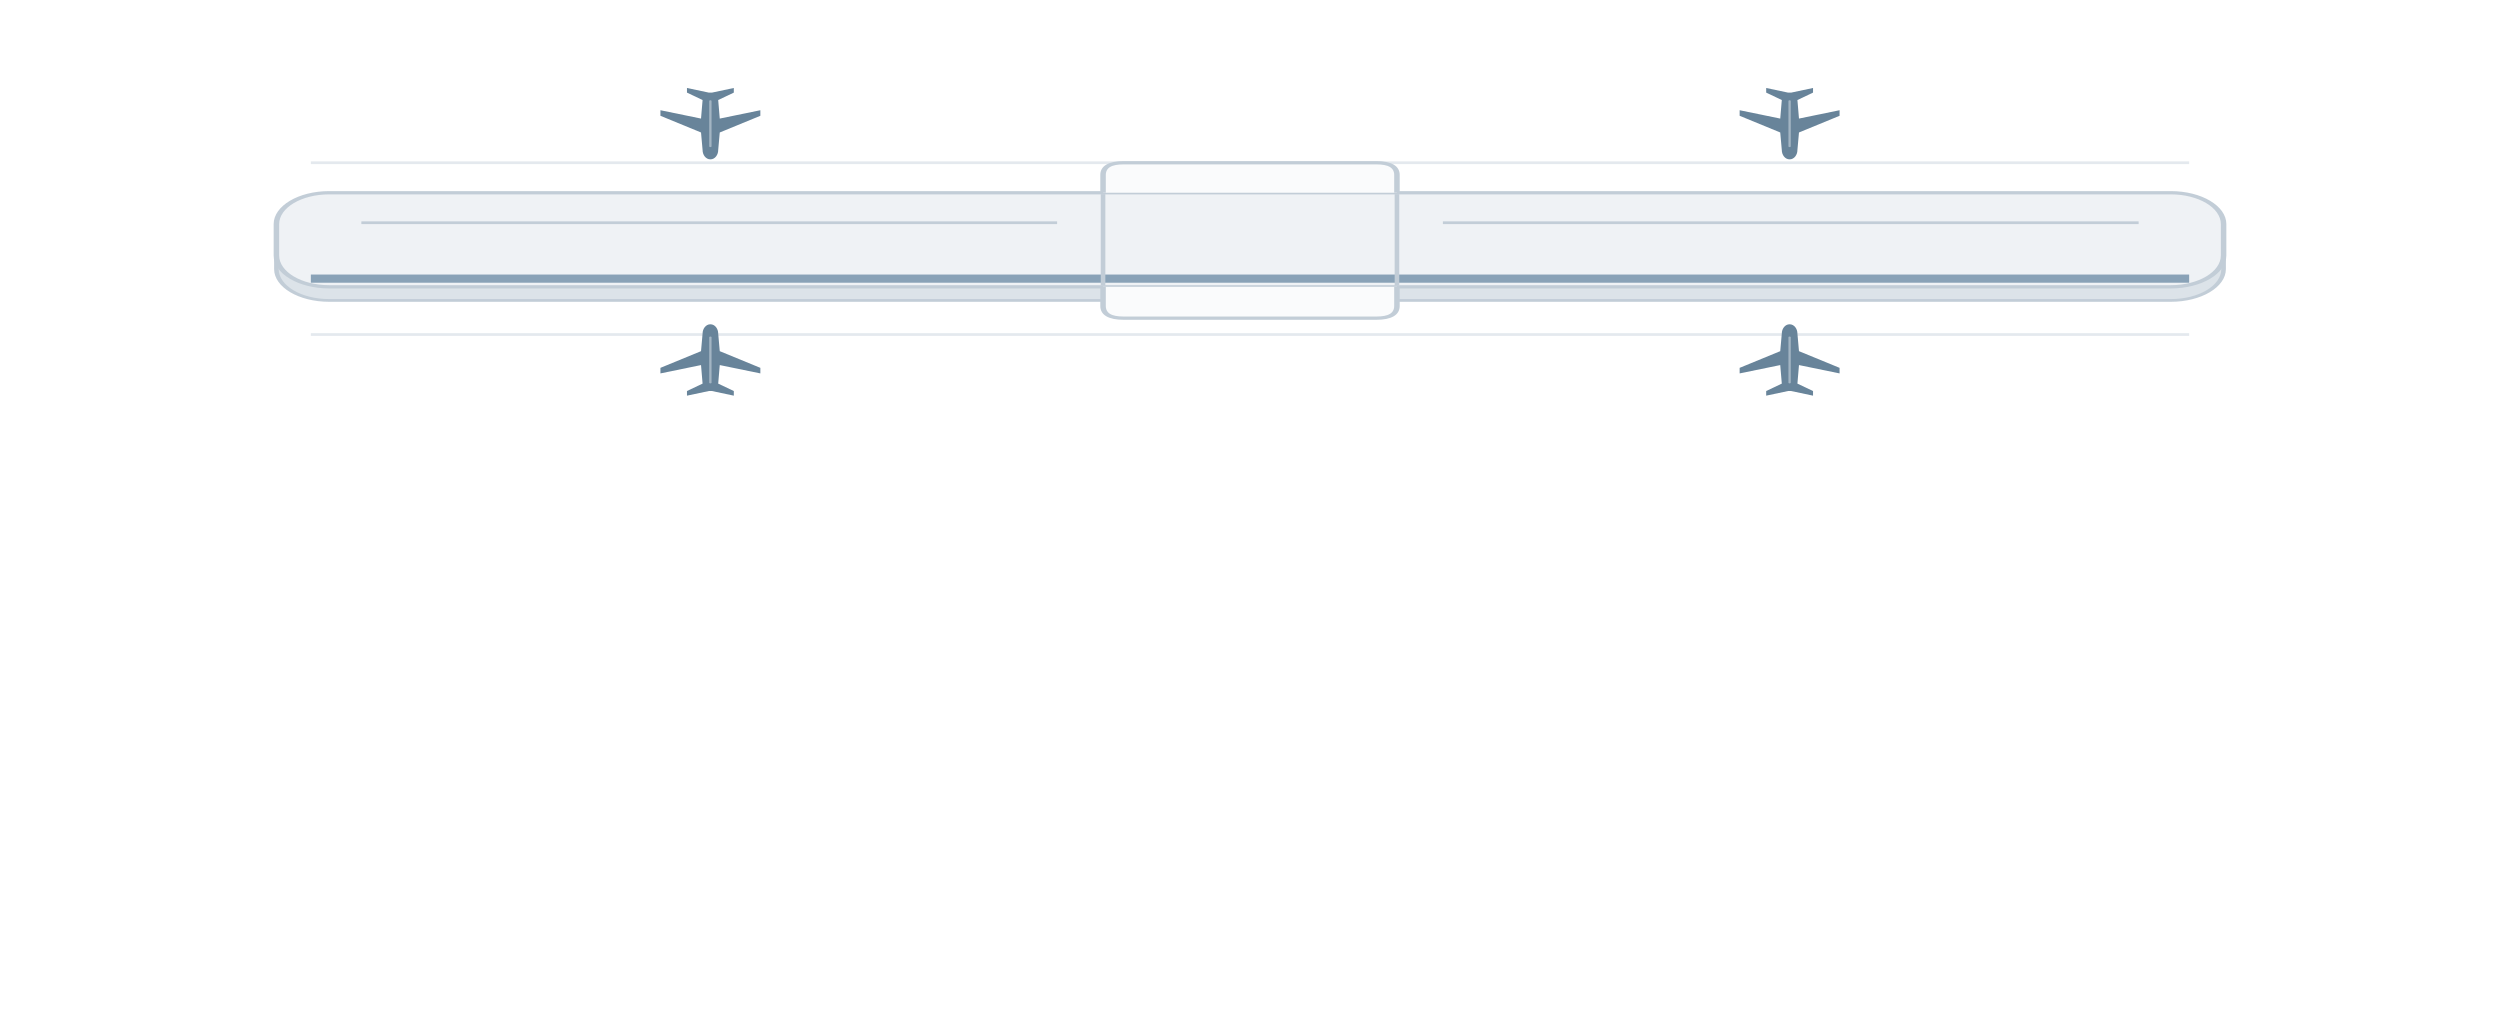
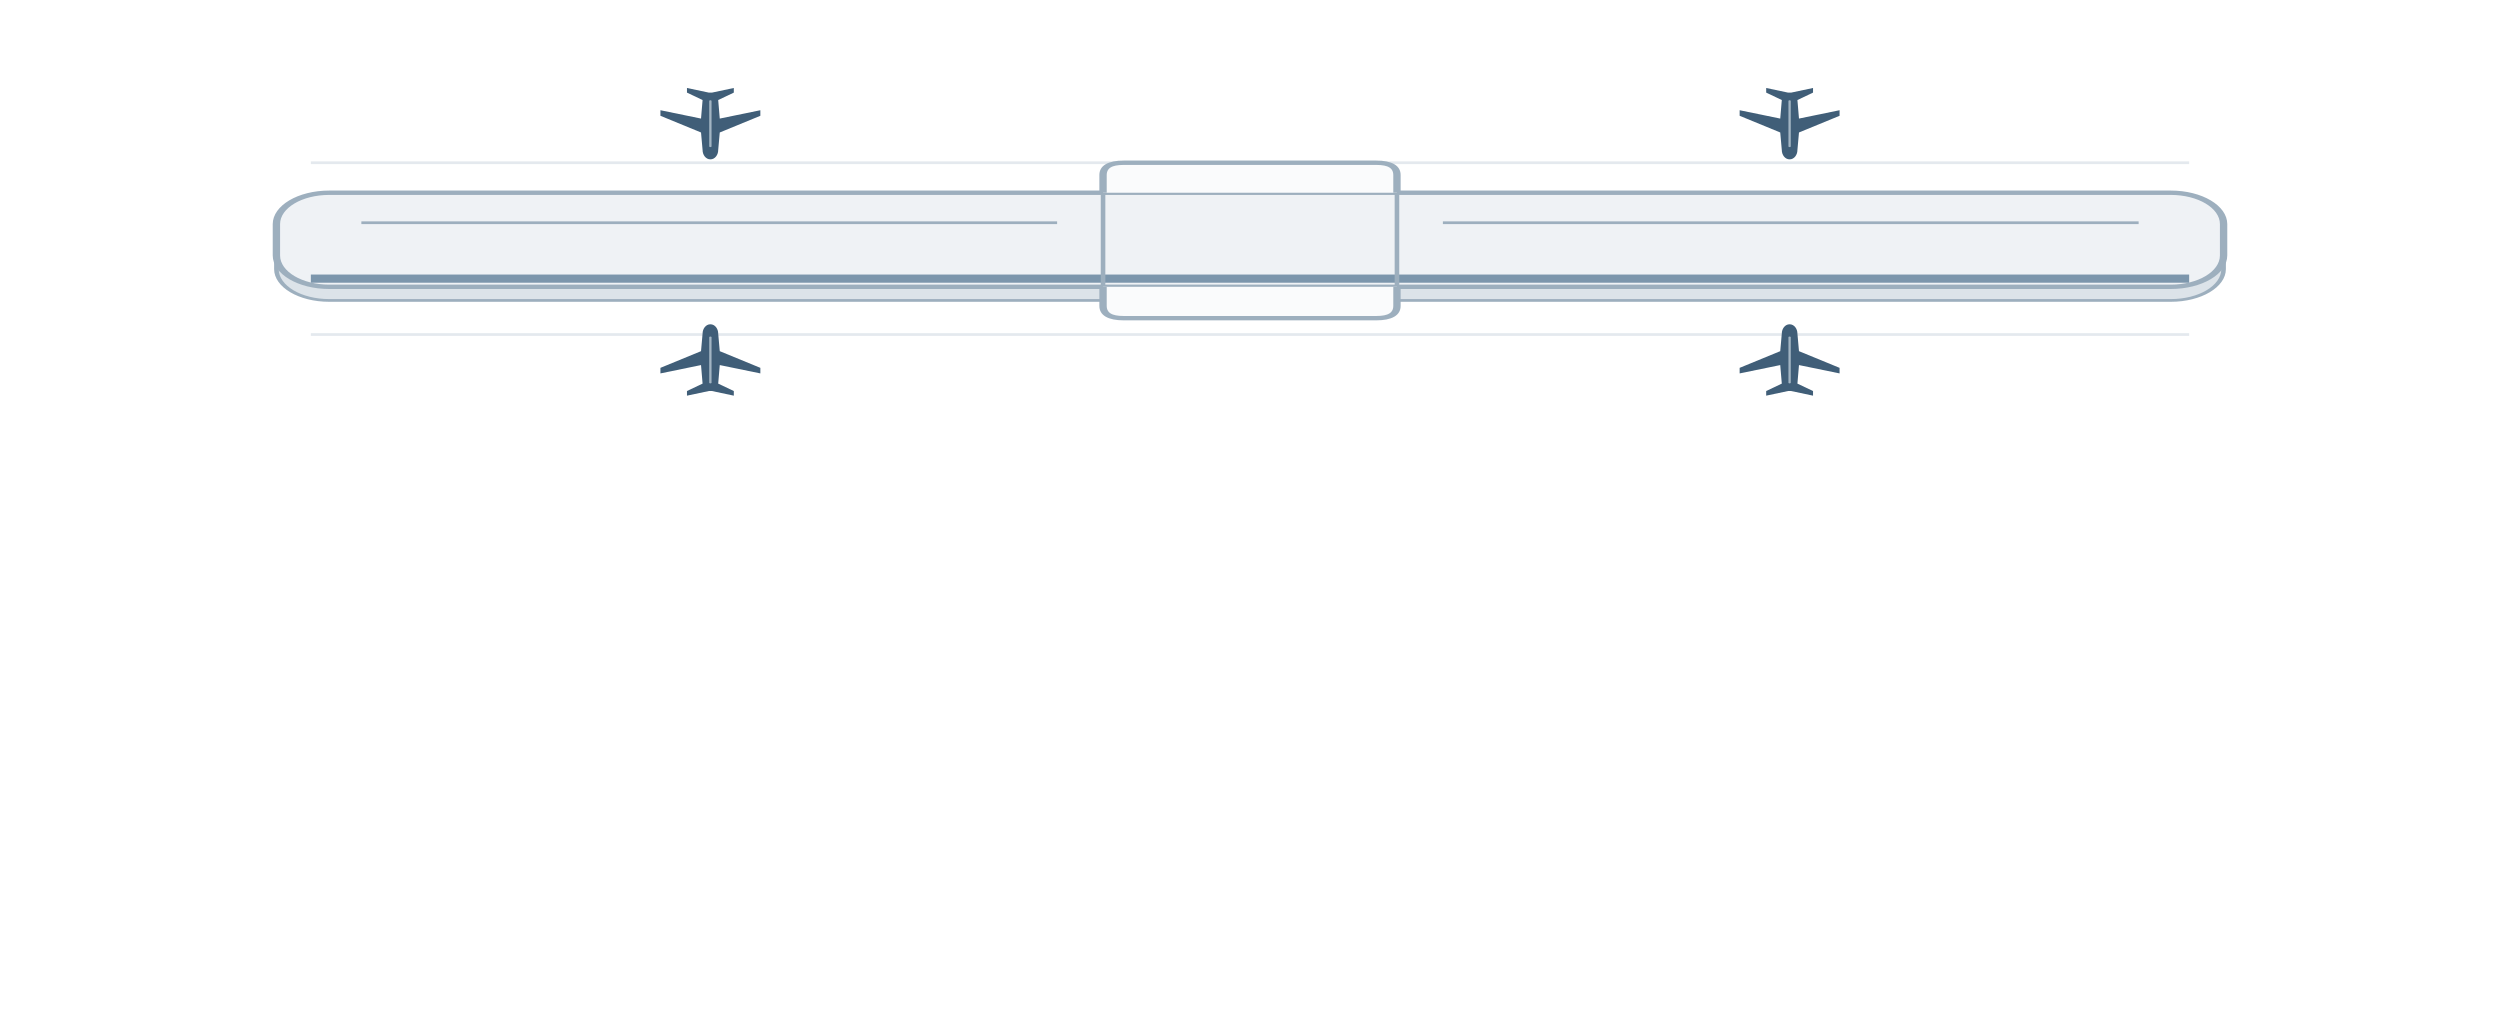
<svg xmlns="http://www.w3.org/2000/svg" width="1742" height="704" viewBox="0 0 1742 704" fill="none">
  <g data-building="CONCOURSE" transform="translate(71 -12) scale(1.6 0.95)">
    <g id="terminal-CONCOURSE">
      <path d="M91 132 H909 M91 258 H909" fill="none" stroke="#E4E9EE" stroke-width="2" />
-       <rect x="76" y="164" width="848" height="69" rx="23" fill="#DCE3E9" stroke="#C2CDD7" stroke-width="2" />
-       <rect x="76" y="154" width="848" height="69" rx="23" fill="#EFF2F5" stroke="#C2CDD7" stroke-width="2.4" />
-       <path d="M91 217 H909" fill="none" stroke="#89A2B7" stroke-width="6" />
-       <path d="M436 154 V141 Q436 132 445 132 H555 Q564 132 564 141 V154 M436 223 V237 Q436 246 445 246 H555 Q564 246 564 237 V223" fill="#FAFBFC" stroke="#C2CDD7" stroke-width="2.4" />
-       <path d="M436 155 V222 M564 155 V222 M113 176 H416 M584 176 H887" fill="none" stroke="#C2CDD7" stroke-width="2" />
+       <rect x="76" y="164" width="848" height="69" rx="23" fill="#DCE3E9" stroke="#9DAFBE" stroke-width="2" />
+       <rect x="76" y="154" width="848" height="69" rx="23" fill="#EFF2F5" stroke="#9DAFBE" stroke-width="3.2" />
+       <path d="M91 217 H909" fill="none" stroke="#7C96AC" stroke-width="6" />
+       <path d="M436 154 V141 Q436 132 445 132 H555 Q564 132 564 141 V154 M436 223 V237 Q436 246 445 246 H555 Q564 246 564 237 V223" fill="#FAFBFC" stroke="#9DAFBE" stroke-width="3.2" />
+       <path d="M436 155 V222 M564 155 V222 M113 176 H416 M584 176 H887" fill="none" stroke="#9DAFBE" stroke-width="2" />
      <g transform="translate(265 103) rotate(180) scale(0.68)">
-         <path d="M 0,-39 C -3,-39 -5,-34 -5,-29 L -6,-10 -32,8 -32,14 -6,5 -5,25 -15,33 -15,38 -1,33 1,33 15,38 15,33 5,25 6,5 32,14 32,8 6,-10 5,-29 C 5,-34 3,-39 0,-39 Z" fill="#68849A" />
+         <path d="M 0,-39 C -3,-39 -5,-34 -5,-29 L -6,-10 -32,8 -32,14 -6,5 -5,25 -15,33 -15,38 -1,33 1,33 15,38 15,33 5,25 6,5 32,14 32,8 6,-10 5,-29 C 5,-34 3,-39 0,-39 Z" fill="#405E78" />
        <path d="M0 -25V24" fill="none" stroke="#A3B5C3" stroke-width="1.5" stroke-linecap="round" />
      </g>
      <g transform="translate(735 103) rotate(180) scale(0.68)">
-         <path d="M 0,-39 C -3,-39 -5,-34 -5,-29 L -6,-10 -32,8 -32,14 -6,5 -5,25 -15,33 -15,38 -1,33 1,33 15,38 15,33 5,25 6,5 32,14 32,8 6,-10 5,-29 C 5,-34 3,-39 0,-39 Z" fill="#68849A" />
+         <path d="M 0,-39 C -3,-39 -5,-34 -5,-29 L -6,-10 -32,8 -32,14 -6,5 -5,25 -15,33 -15,38 -1,33 1,33 15,38 15,33 5,25 6,5 32,14 32,8 6,-10 5,-29 C 5,-34 3,-39 0,-39 Z" fill="#405E78" />
        <path d="M0 -25V24" fill="none" stroke="#A3B5C3" stroke-width="1.5" stroke-linecap="round" />
      </g>
      <g transform="translate(265 277) rotate(0) scale(0.68)">
-         <path d="M 0,-39 C -3,-39 -5,-34 -5,-29 L -6,-10 -32,8 -32,14 -6,5 -5,25 -15,33 -15,38 -1,33 1,33 15,38 15,33 5,25 6,5 32,14 32,8 6,-10 5,-29 C 5,-34 3,-39 0,-39 Z" fill="#68849A" />
+         <path d="M 0,-39 C -3,-39 -5,-34 -5,-29 L -6,-10 -32,8 -32,14 -6,5 -5,25 -15,33 -15,38 -1,33 1,33 15,38 15,33 5,25 6,5 32,14 32,8 6,-10 5,-29 C 5,-34 3,-39 0,-39 Z" fill="#405E78" />
        <path d="M0 -25V24" fill="none" stroke="#A3B5C3" stroke-width="1.5" stroke-linecap="round" />
      </g>
      <g transform="translate(735 277) rotate(0) scale(0.68)">
-         <path d="M 0,-39 C -3,-39 -5,-34 -5,-29 L -6,-10 -32,8 -32,14 -6,5 -5,25 -15,33 -15,38 -1,33 1,33 15,38 15,33 5,25 6,5 32,14 32,8 6,-10 5,-29 C 5,-34 3,-39 0,-39 Z" fill="#68849A" />
+         <path d="M 0,-39 C -3,-39 -5,-34 -5,-29 L -6,-10 -32,8 -32,14 -6,5 -5,25 -15,33 -15,38 -1,33 1,33 15,38 15,33 5,25 6,5 32,14 32,8 6,-10 5,-29 C 5,-34 3,-39 0,-39 Z" fill="#405E78" />
        <path d="M0 -25V24" fill="none" stroke="#A3B5C3" stroke-width="1.5" stroke-linecap="round" />
      </g>
    </g>
  </g>
</svg>
